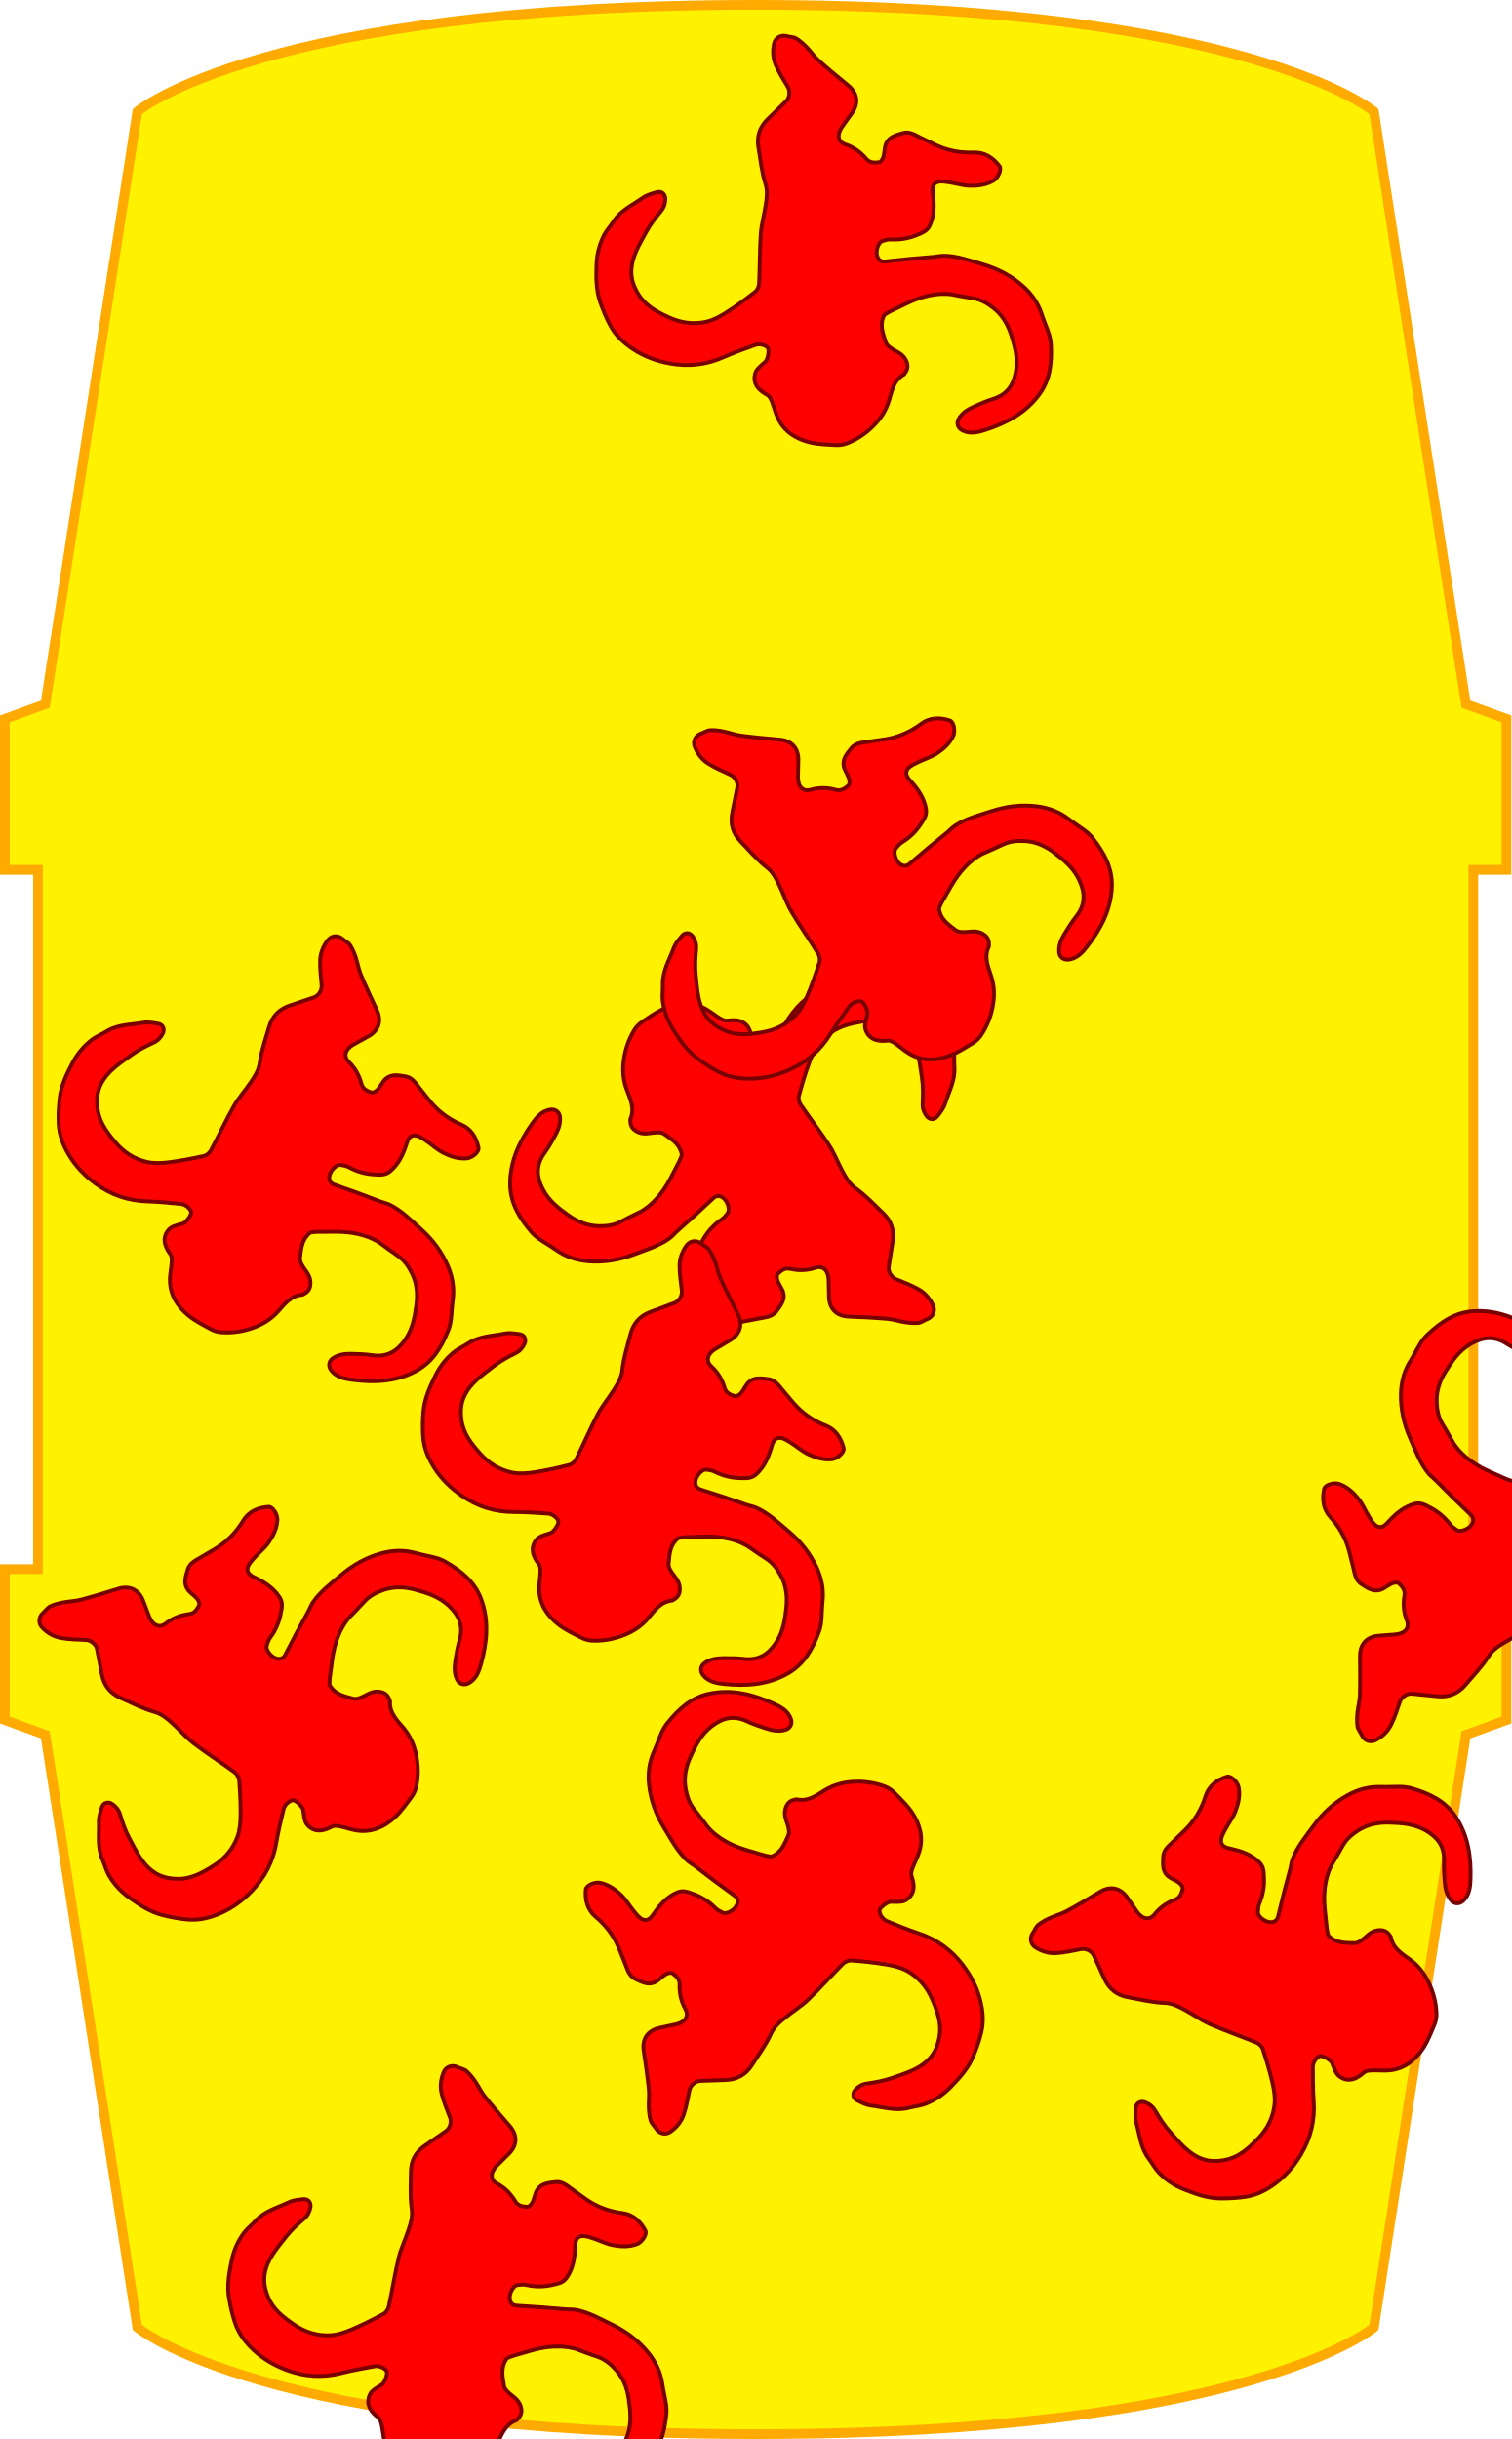
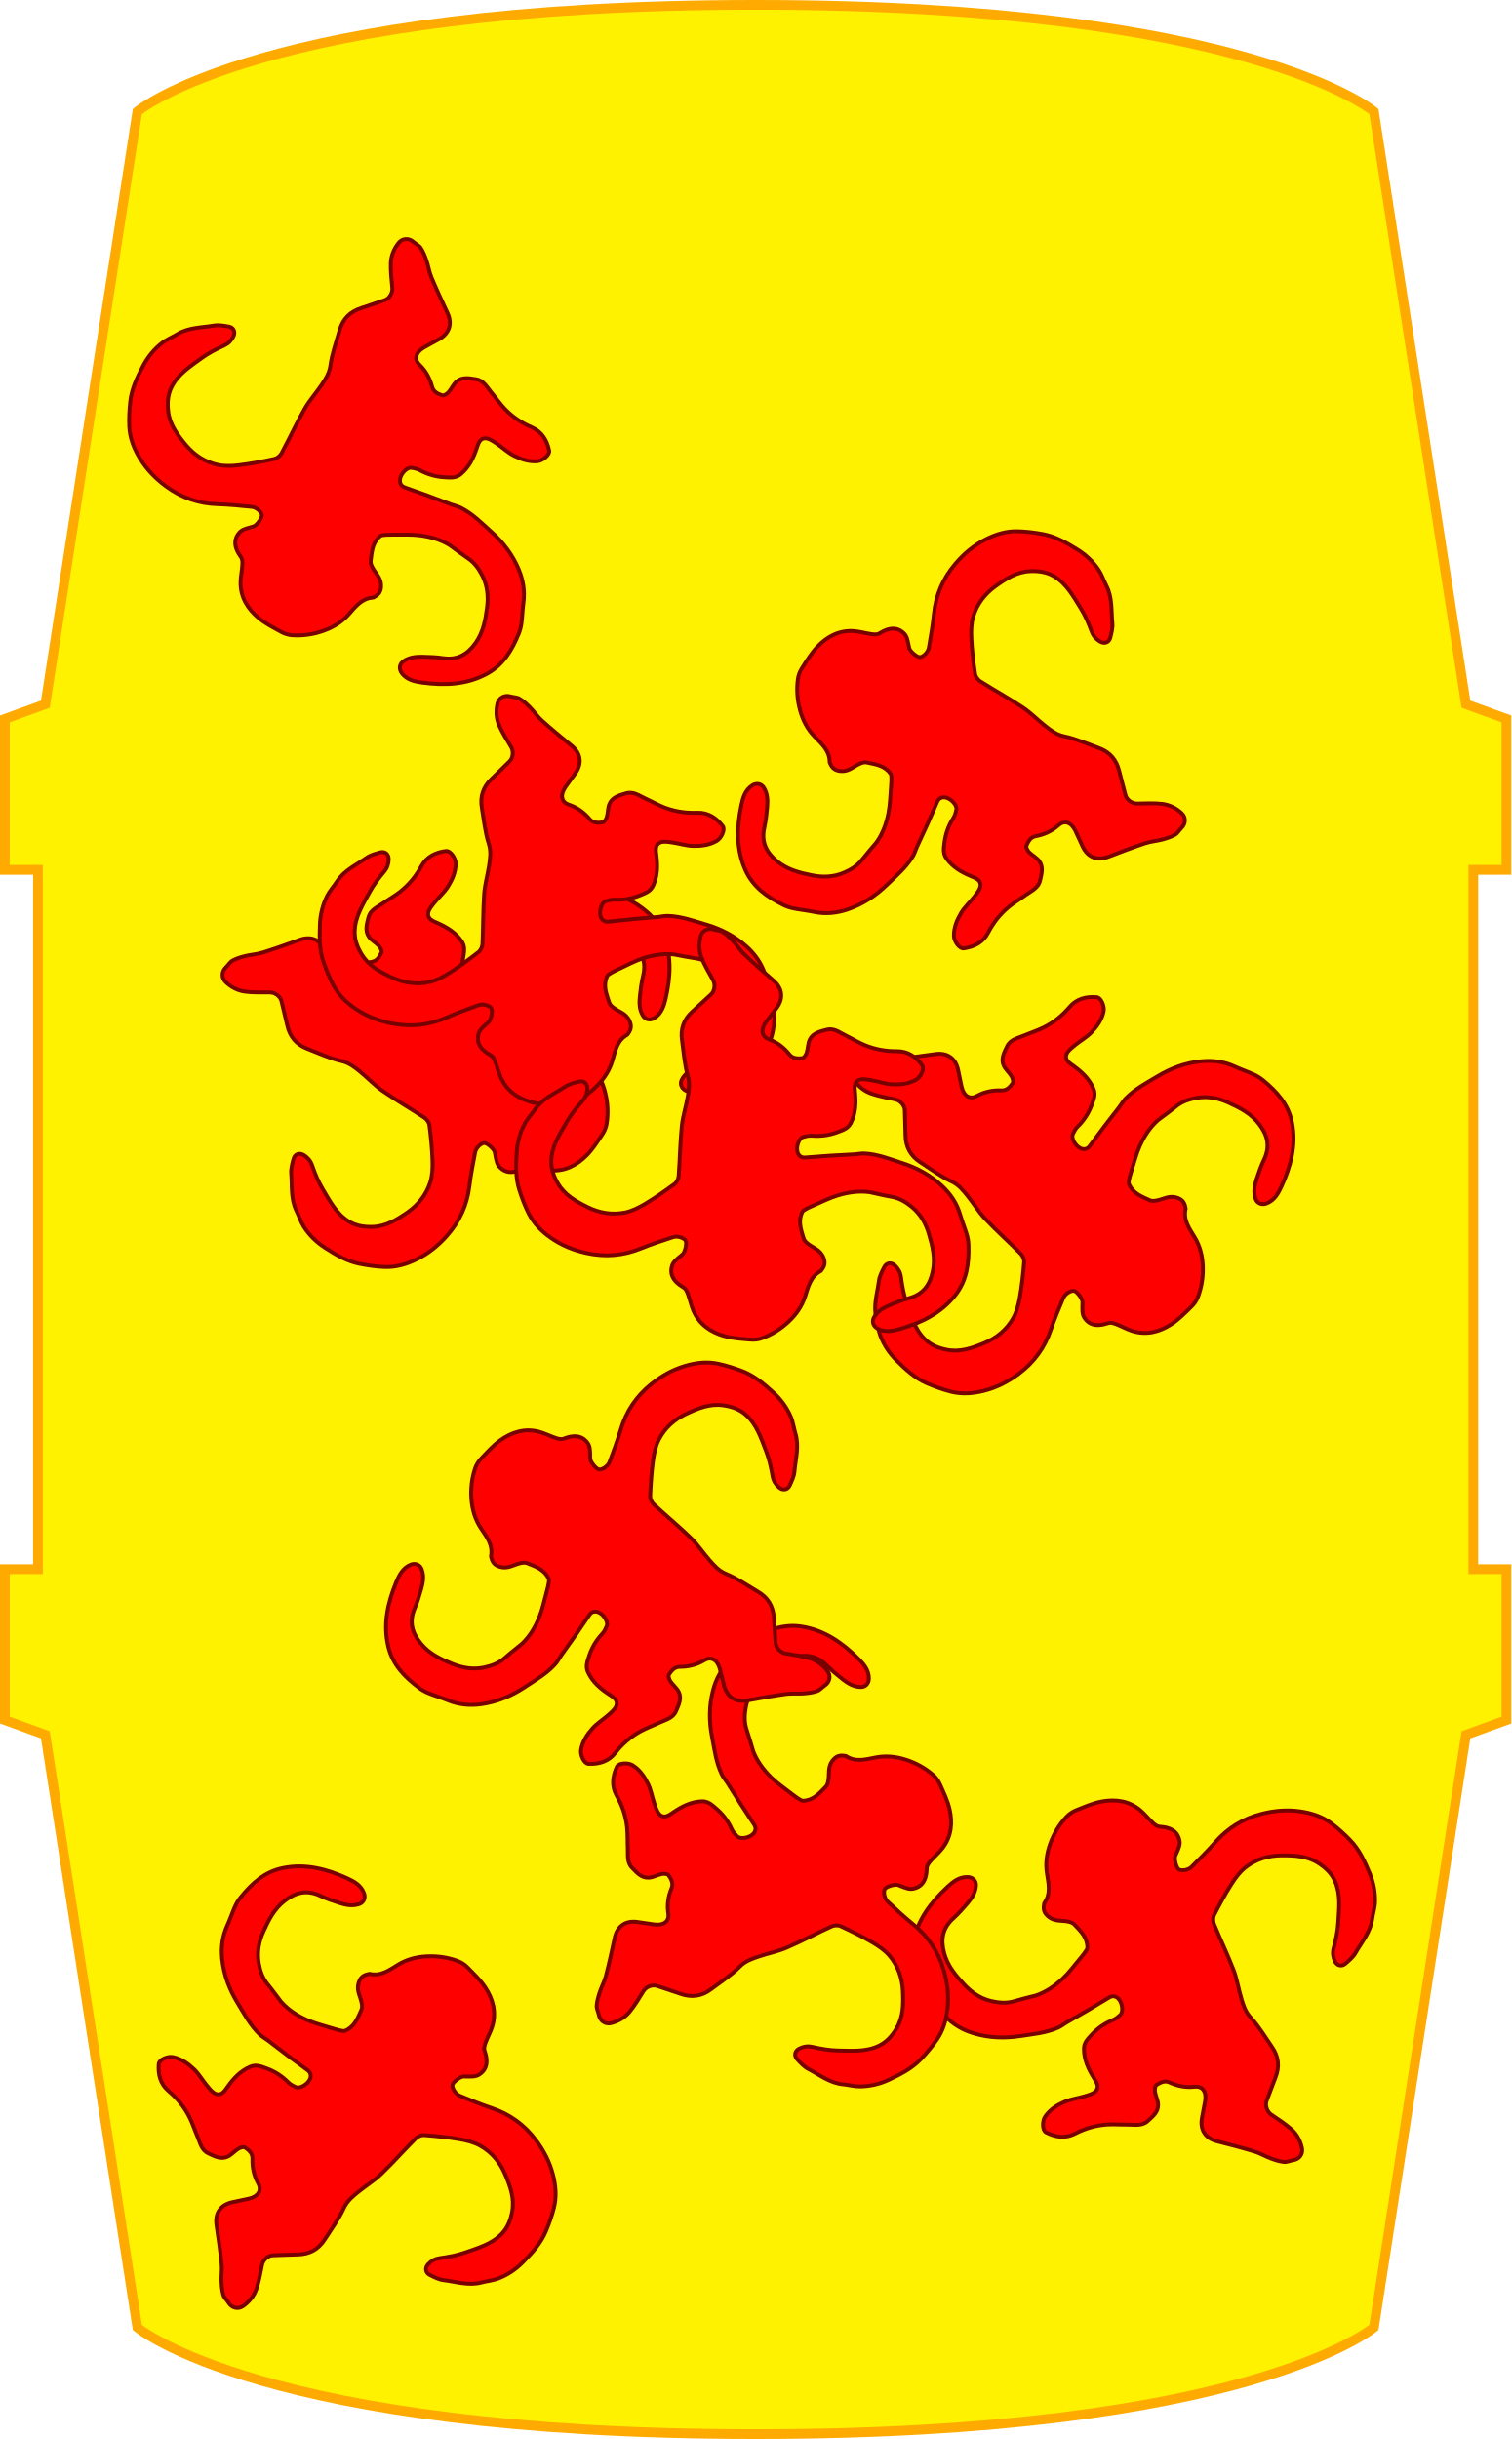
<svg xmlns="http://www.w3.org/2000/svg" viewBox="0 0 1554.198 2507.967">
  <defs>
    <path id="monkey" fill="#FF0000" stroke="#770000" stroke-width="4" d="M133.722,220.031c10.107-4.77,18.307-11.972,25.342-20.195 c5.798-6.776,10.334-14.642,15.308-22.105c2.24-3.361,4.466-6.79,6.126-10.449 c0.678-1.495,0.133-3.76-0.358-5.536c-2.319-8.395-9.225-13.42-15.265-18.615 c-2.792-2.401-8.242-2.518-12.419-2.31c-5.962,0.297-11.13,0.373-16.349-3.772 c-4.438-3.525-4.819-7.346-4.402-12.037c0.015-0.164,0.047-0.342,0.126-0.482 c5.848-10.377,1.904-20.637-0.779-30.701c-2.738-10.27-2.383-20.358,0.036-30.465 c2.585-10.803,7.16-20.821,13.855-29.675c2.286-3.023,5.503-5.7,8.854-7.49 c8.048-4.299,16.108-9.007,24.744-11.672c13.913-4.293,28.053-4.088,40.783,4.375 c4.943,3.285,9.155,7.65,13.926,11.221c2.116,1.584,4.822,3.462,7.208,3.394 c6.8-0.195,13.481,0.221,18.443,5.046c2.5,2.43,4.43,6.627,4.507,10.072 c0.098,4.349-1.918,8.758-3.097,13.12c-0.845,3.127,2.236,11.594,4.903,13.226 c2.791,1.708,9.885-0.033,12.942-3.838c7.305-9.092,14.684-18.166,21.335-27.733 c11.314-16.274,26.024-27.655,44.618-34.602 c12.693-4.742,25.469-7.214,39.026-6.755 c11.701,0.396,22.837,2.734,32.859,8.623 c7.435,4.369,14.496,9.522,21.173,14.998 c10.29,8.44,17.002,19.611,23.468,31.181 c5.169,9.25,8.129,18.829,9.039,29.053c0.526,5.914-0.795,11.97-0.949,17.971 c-0.354,13.759-8.164,24.828-13.326,36.798 c-1.928,4.47-5.685,8.275-9.073,11.956c-3.559,3.867-8.631,2.85-11.178-1.647 c-2.333-4.117-3.298-8.123-2.549-13.116c1.304-8.691,2.288-17.609,1.817-26.346 c-0.772-14.318-0.403-29.047-8.009-42.123 c-4.37-7.513-10.978-12.497-18.608-16.375 c-12.514-6.361-25.685-5.453-38.981-3.911 c-13.636,1.582-25.777,6.91-35.439,16.38 c-5.224,5.121-9.165,11.925-12.434,18.583 c-5.356,10.907-9.953,22.216-14.265,33.586c-1.003,2.644-0.495,6.719,0.899,9.273 c8.174,14.979,17.285,29.461,25.124,44.605 c4.578,8.844,7.154,18.702,11.049,27.927 c2.891,6.848,5.576,13.398,11.863,18.824 c9.412,8.122,17.015,18.362,25.253,27.817c7.8,8.953,10.049,19.215,6.895,30.725 c-2.26,8.245-4.187,16.581-6.413,24.836c-1.317,4.883,1.637,11.076,6.164,13.487 c7.607,4.05,15.444,7.859,22.426,12.833 c6.101,4.346,10.46,10.703,12.877,17.985 c1.971,5.937-1.472,11.642-7.436,13.251c-3.154,0.851-6.207,2.89-9.315,2.91 c-4.614,0.03-9.319-0.927-13.835-2.061c-5.88-1.476-11.504-4.129-17.432-5.227 c-13.145-2.435-26.389-4.371-39.634-6.218 c-11.907-1.661-18.69-9.534-18.011-21.694c0.336-6.02,1.055-12.019,1.372-18.04 c0.536-10.168-4.743-15.262-12.363-13.508 c-8.836,2.034-17.501,1.33-26.064-1.529c-5.236-1.749-9.476,1.103-13.124,3.978 c-1.344,1.059-1.38,4.847-0.789,7.064c1.174,4.407,4.038,8.466,4.68,12.89 c1.112,7.66-4.327,12.95-8.88,18.083c-5.296,5.97-13.083,4.979-20.089,5.836 c-7.088,0.868-14.293,1.006-21.294,2.294 c-11.362,2.089-21.821,6.468-31.575,12.941c-9.232,6.127-19.564,5.745-29.619,1.835 c-4.168-1.621-5.152-11.267-2.673-15.948c4.146-7.829,10.864-13.067,18.096-17.254 c6.162-3.568,13.43-5.173,20.035-8.046c3.821-1.662,8.367-3.313,10.686-6.397 c3.833-5.096-0.507-9.705-3.592-13.638 c-6.58-8.39-11.848-17.109-13.178-28.104c-0.803-6.641,2.934-10.897,6.113-15.277 c5.35-7.37,12.158-13.364,20.343-17.746c2.649-1.419,4.904-3.807,6.921-6.116 c2.681-3.07,1.008-11.713-3.332-15.796c-2.792-2.626-6.455-3.385-9.943-0.754 c-6.784,5.118-13.48,10.354-20.292,15.435 c-6.821,5.087-13.759,10.017-20.604,15.074c-2.719,2.009-5.121,4.52-8.015,6.208 c-11.791,6.877-25.067,9.455-38.056,12.939 c-15.683,4.207-31.486,5.337-47.428,2.445 c-11.765-2.134-22.486-6.806-31.675-14.777 c-5.338-4.631-11.2-8.654-16.566-13.254c-2.788-2.391-5.343-5.211-7.432-8.232 C8.425,214.512,0.584,198.644,2.215,179.517 c2.029-23.79,13.738-43.107,28.751-60.45 c4.888-5.646,10.862-11.827,19.799-12.347c4.937-0.288,8.93,2.855,9.171,7.797 c0.356,7.304-2.817,13.391-6.68,19.099c-3.983,5.886-8.129,11.735-12.831,17.045 c-9.84,11.113-10.677,22.788-5.363,36.44 c4.991,12.821,14.265,21.465,24.135,29.958 c8.647,7.44,18.515,12.57,29.905,13.827c7.733,0.853,15.524,0.669,22.998-2.521 C119.2,225.336,126.507,222.79,133.722,220.031z " />
  </defs>
  <path fill="#FFF200" stroke="#FFAA00" stroke-width="10" d="M777.099,2502.967c507.163,0,635.846-109.759,635.846-109.759 l94.62-609.353l41.633-15.139v-155.177h-34.063V894.428h34.063V739.251l-41.633-15.139 l-94.62-609.353c0,0-128.683-109.759-635.846-109.759S141.253,114.759,141.253,114.759 L46.633,724.112L5,739.251v155.177h34.063v719.112H5v155.177l41.633,15.139 l94.62,609.353C141.253,2393.208,269.936,2502.967,777.099,2502.967z " />
-   <use href="#monkey" transform="translate(521.7355 1014.568) rotate(8634.365 247.5639 184.2578)" />
-   <use href="#monkey" transform="translate(1300.147 1407.255) rotate(-7838.767 247.5639 184.2578)" />
-   <use href="#monkey" transform="translate(547.2241 1793.884) rotate(73.52042 247.5639 184.2578)" />
-   <use href="#monkey" transform="translate(1055.241 1833.81) rotate(-2738.946 247.5639 184.2578)" />
-   <use href="#monkey" transform="translate(235.1581 2183.517) rotate(-4819.066 247.5639 184.2578)" />
-   <use href="#monkey" transform="translate(614.1723 89.67538) rotate(211.3198 247.5639 184.2578)" />
-   <use href="#monkey" transform="translate(50.18383 1017.511) rotate(236.8459 247.5639 184.2578)" />
-   <use href="#monkey" transform="translate(426.42 1332.457) rotate(7435.083 247.5639 184.2578)" />
-   <use href="#monkey" transform="translate(23.38756 1560.606) rotate(874.6927 247.5639 184.2578)" />
-   <use href="#monkey" transform="translate(650.6068 735.6569) rotate(5936.91 247.5639 184.2578)" />
+   <use href="#monkey" transform="translate(767.7107 1117.365) rotate(152.0649)" />
+   <use href="#monkey" transform="translate(1380.457 1326.076) rotate(163.9292)" />
+   <use href="#monkey" transform="translate(462.4161 1868.045) rotate(73.59489)" />
+   <use href="#monkey" transform="translate(956.6868 1818.507) rotate(6.308222)" />
+   <use href="#monkey" transform="translate(1003.587 1683.048) rotate(94.05626)" />
+   <use href="#monkey" transform="translate(692.96 1238.887) rotate(211.3198)" />
+   <use href="#monkey" transform="translate(351.5374 792.9541) rotate(236.8459)" />
+   <use href="#monkey" transform="translate(340.4865 1523.713) rotate(341.5738)" />
+   <use href="#monkey" transform="translate(886.7759 1483.24) rotate(212.9944)" />
+   <use href="#monkey" transform="translate(677.5241 738.9534) rotate(330.9501)" />
</svg>
